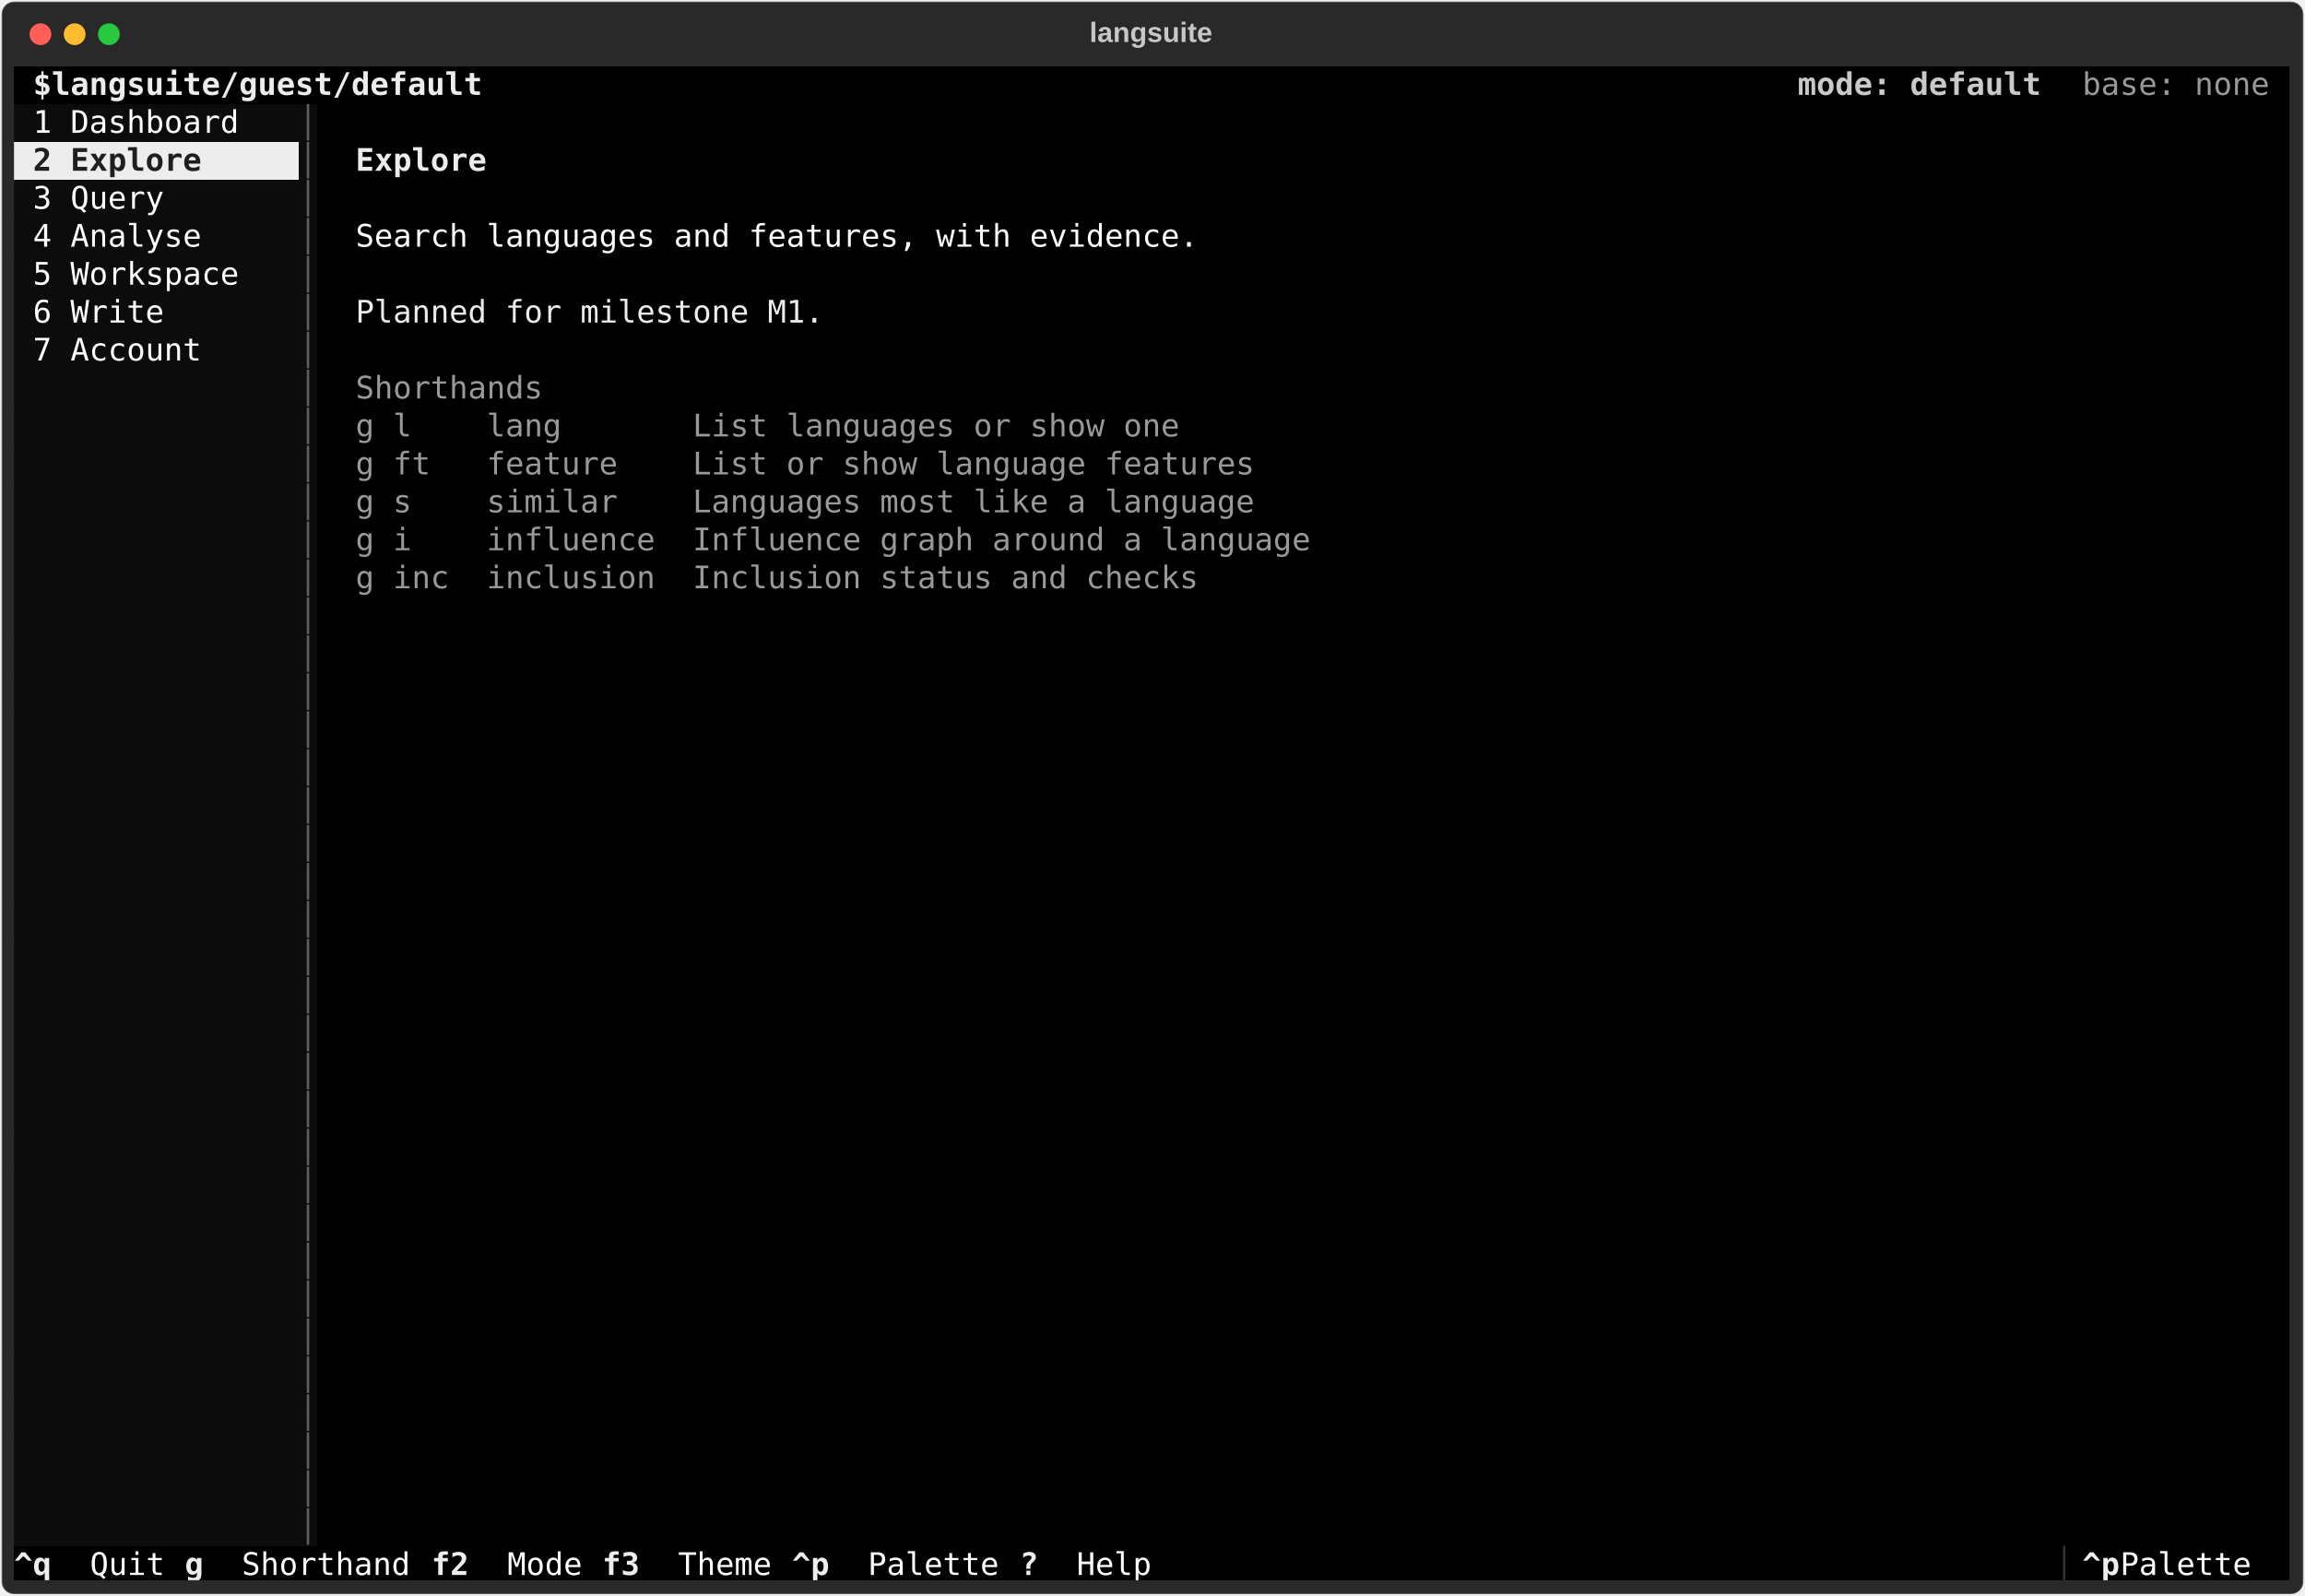
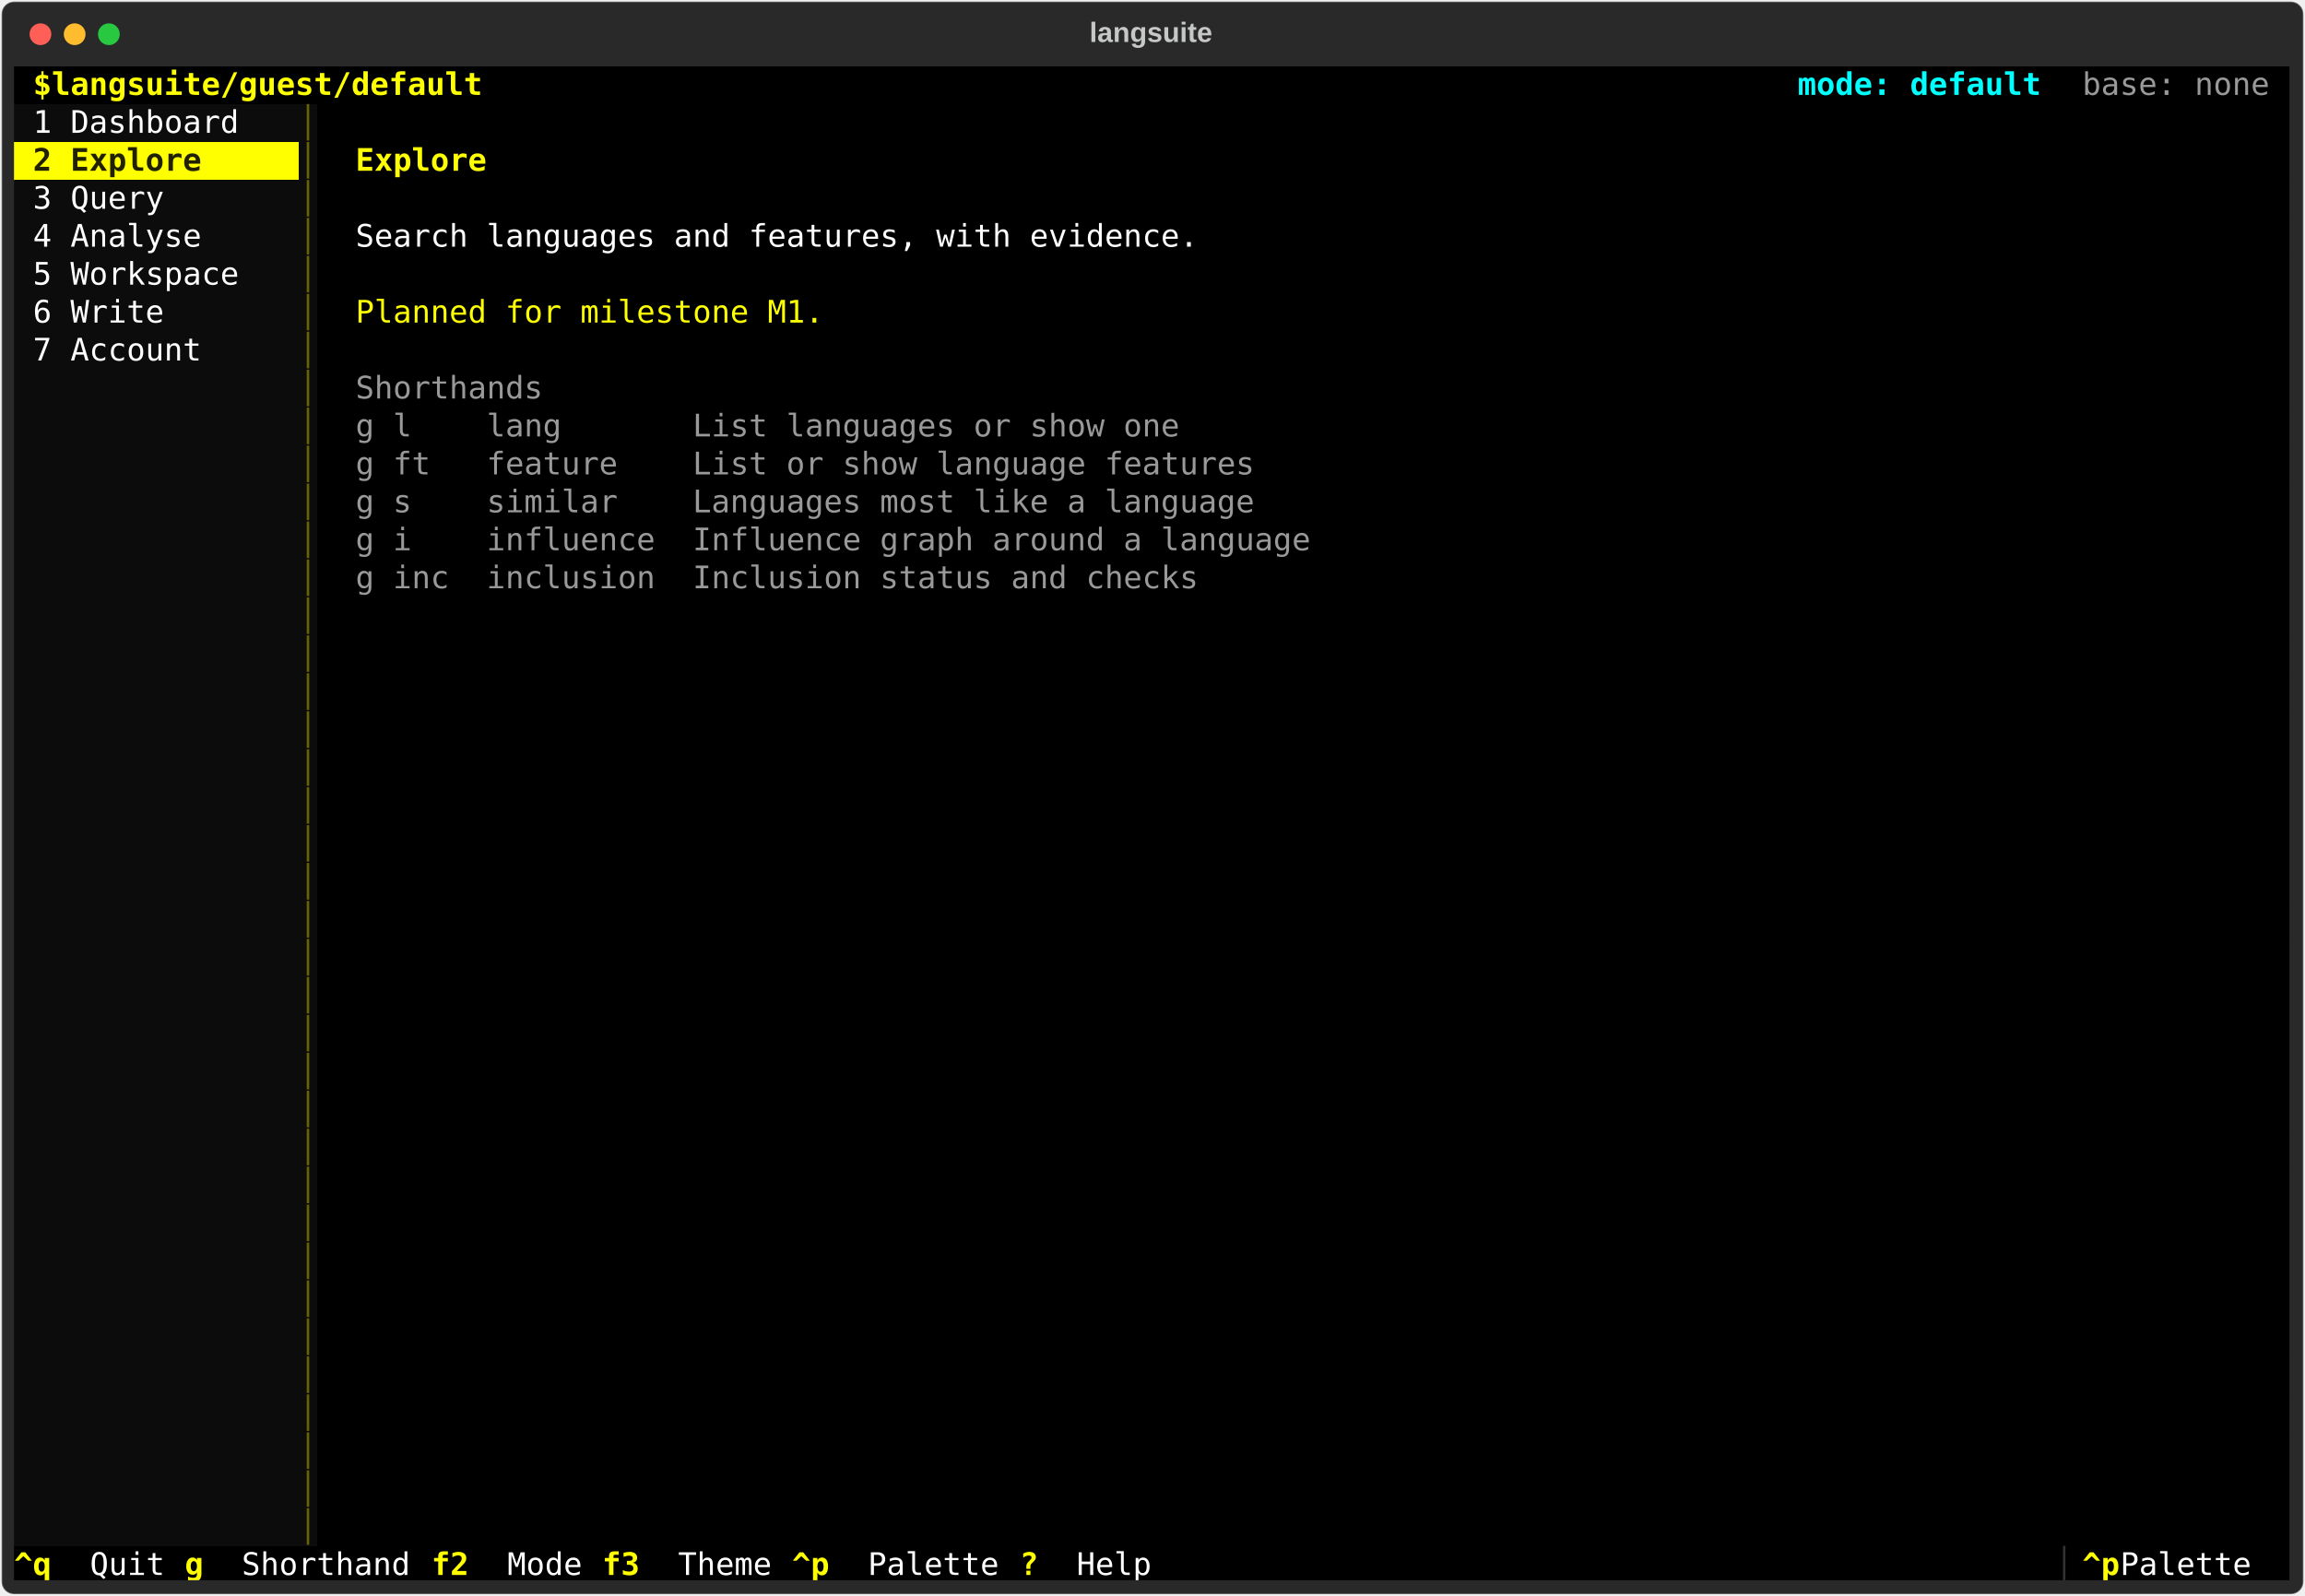
<svg xmlns="http://www.w3.org/2000/svg" class="rich-terminal" viewBox="0 0 1482 1026.0">
  <style>

    @font-face {
        font-family: "Fira Code";
        src: local("FiraCode-Regular"),
                url("https://cdnjs.cloudflare.com/ajax/libs/firacode/6.2.0/woff2/FiraCode-Regular.woff2") format("woff2"),
                url("https://cdnjs.cloudflare.com/ajax/libs/firacode/6.2.0/woff/FiraCode-Regular.woff") format("woff");
        font-style: normal;
        font-weight: 400;
    }
    @font-face {
        font-family: "Fira Code";
        src: local("FiraCode-Bold"),
                url("https://cdnjs.cloudflare.com/ajax/libs/firacode/6.2.0/woff2/FiraCode-Bold.woff2") format("woff2"),
                url("https://cdnjs.cloudflare.com/ajax/libs/firacode/6.2.0/woff/FiraCode-Bold.woff") format("woff");
        font-style: bold;
        font-weight: 700;
    }

    .terminal-matrix {
        font-family: Fira Code, monospace;
        font-size: 20px;
        line-height: 24.4px;
        font-variant-east-asian: full-width;
    }

    .terminal-title {
        font-size: 18px;
        font-weight: bold;
        font-family: arial;
    }

    .terminal-r1 { fill: #c5c8c6 }
- .terminal-r2 { fill: #ececec;font-weight: bold }
- .terminal-r3 { fill: #c9c9c9;font-weight: bold }
+ .terminal-r2 { fill: #feff00;font-weight: bold }
+ .terminal-r3 { fill: #00ffff;font-weight: bold }
.terminal-r4 { fill: #999999 }
.terminal-r5 { fill: #ffffff }
- .terminal-r6 { fill: #5e5e5e }
- .terminal-r7 { fill: #1f1f1f;font-weight: bold }
- .terminal-r8 { fill: #ececec }
- .terminal-r9 { fill: #ededed;font-weight: bold }
+ .terminal-r6 { fill: #656600 }
+ .terminal-r7 { fill: #212100;font-weight: bold }
+ .terminal-r8 { fill: #feff00 }
+ .terminal-r9 { fill: #ffff00;font-weight: bold }
.terminal-r10 { fill: #333333 }
    </style>
  <defs>
    <clipPath id="terminal-clip-terminal">
      <rect x="0" y="0" width="1463.0" height="975.0" />
    </clipPath>
    <clipPath id="terminal-line-0">
      <rect x="0" y="1.5" width="1464" height="24.65" />
    </clipPath>
    <clipPath id="terminal-line-1">
      <rect x="0" y="25.9" width="1464" height="24.65" />
    </clipPath>
    <clipPath id="terminal-line-2">
      <rect x="0" y="50.3" width="1464" height="24.65" />
    </clipPath>
    <clipPath id="terminal-line-3">
      <rect x="0" y="74.7" width="1464" height="24.65" />
    </clipPath>
    <clipPath id="terminal-line-4">
      <rect x="0" y="99.1" width="1464" height="24.65" />
    </clipPath>
    <clipPath id="terminal-line-5">
      <rect x="0" y="123.5" width="1464" height="24.65" />
    </clipPath>
    <clipPath id="terminal-line-6">
      <rect x="0" y="147.9" width="1464" height="24.65" />
    </clipPath>
    <clipPath id="terminal-line-7">
      <rect x="0" y="172.3" width="1464" height="24.65" />
    </clipPath>
    <clipPath id="terminal-line-8">
      <rect x="0" y="196.7" width="1464" height="24.65" />
    </clipPath>
    <clipPath id="terminal-line-9">
      <rect x="0" y="221.1" width="1464" height="24.65" />
    </clipPath>
    <clipPath id="terminal-line-10">
      <rect x="0" y="245.5" width="1464" height="24.65" />
    </clipPath>
    <clipPath id="terminal-line-11">
      <rect x="0" y="269.9" width="1464" height="24.65" />
    </clipPath>
    <clipPath id="terminal-line-12">
      <rect x="0" y="294.3" width="1464" height="24.65" />
    </clipPath>
    <clipPath id="terminal-line-13">
      <rect x="0" y="318.7" width="1464" height="24.65" />
    </clipPath>
    <clipPath id="terminal-line-14">
      <rect x="0" y="343.1" width="1464" height="24.65" />
    </clipPath>
    <clipPath id="terminal-line-15">
      <rect x="0" y="367.5" width="1464" height="24.65" />
    </clipPath>
    <clipPath id="terminal-line-16">
      <rect x="0" y="391.9" width="1464" height="24.65" />
    </clipPath>
    <clipPath id="terminal-line-17">
      <rect x="0" y="416.3" width="1464" height="24.65" />
    </clipPath>
    <clipPath id="terminal-line-18">
      <rect x="0" y="440.7" width="1464" height="24.65" />
    </clipPath>
    <clipPath id="terminal-line-19">
      <rect x="0" y="465.1" width="1464" height="24.65" />
    </clipPath>
    <clipPath id="terminal-line-20">
      <rect x="0" y="489.5" width="1464" height="24.65" />
    </clipPath>
    <clipPath id="terminal-line-21">
      <rect x="0" y="513.9" width="1464" height="24.65" />
    </clipPath>
    <clipPath id="terminal-line-22">
      <rect x="0" y="538.3" width="1464" height="24.65" />
    </clipPath>
    <clipPath id="terminal-line-23">
      <rect x="0" y="562.7" width="1464" height="24.65" />
    </clipPath>
    <clipPath id="terminal-line-24">
      <rect x="0" y="587.1" width="1464" height="24.65" />
    </clipPath>
    <clipPath id="terminal-line-25">
      <rect x="0" y="611.5" width="1464" height="24.65" />
    </clipPath>
    <clipPath id="terminal-line-26">
      <rect x="0" y="635.9" width="1464" height="24.65" />
    </clipPath>
    <clipPath id="terminal-line-27">
      <rect x="0" y="660.3" width="1464" height="24.65" />
    </clipPath>
    <clipPath id="terminal-line-28">
      <rect x="0" y="684.7" width="1464" height="24.65" />
    </clipPath>
    <clipPath id="terminal-line-29">
      <rect x="0" y="709.1" width="1464" height="24.65" />
    </clipPath>
    <clipPath id="terminal-line-30">
      <rect x="0" y="733.5" width="1464" height="24.65" />
    </clipPath>
    <clipPath id="terminal-line-31">
      <rect x="0" y="757.9" width="1464" height="24.65" />
    </clipPath>
    <clipPath id="terminal-line-32">
      <rect x="0" y="782.3" width="1464" height="24.65" />
    </clipPath>
    <clipPath id="terminal-line-33">
      <rect x="0" y="806.7" width="1464" height="24.65" />
    </clipPath>
    <clipPath id="terminal-line-34">
      <rect x="0" y="831.1" width="1464" height="24.65" />
    </clipPath>
    <clipPath id="terminal-line-35">
      <rect x="0" y="855.5" width="1464" height="24.65" />
    </clipPath>
    <clipPath id="terminal-line-36">
      <rect x="0" y="879.9" width="1464" height="24.65" />
    </clipPath>
    <clipPath id="terminal-line-37">
      <rect x="0" y="904.3" width="1464" height="24.65" />
    </clipPath>
    <clipPath id="terminal-line-38">
      <rect x="0" y="928.7" width="1464" height="24.65" />
    </clipPath>
  </defs>
  <rect fill="#292929" stroke="rgba(255,255,255,0.35)" stroke-width="1" x="1" y="1" width="1480" height="1024" rx="8" />
  <text class="terminal-title" fill="#c5c8c6" text-anchor="middle" x="740" y="27">langsuite</text>
  <g transform="translate(26,22)">
    <circle cx="0" cy="0" r="7" fill="#ff5f57" />
    <circle cx="22" cy="0" r="7" fill="#febc2e" />
    <circle cx="44" cy="0" r="7" fill="#28c840" />
  </g>
  <g transform="translate(9, 41)" clip-path="url(#terminal-clip-terminal)">
    <rect fill="#000000" x="0" y="1.5" width="12.2" height="24.65" shape-rendering="crispEdges" />
    <rect fill="#000000" x="12.2" y="1.5" width="292.8" height="24.65" shape-rendering="crispEdges" />
    <rect fill="#000000" x="305" y="1.5" width="841.8" height="24.65" shape-rendering="crispEdges" />
    <rect fill="#000000" x="1146.8" y="1.5" width="158.6" height="24.65" shape-rendering="crispEdges" />
    <rect fill="#000000" x="1305.4" y="1.5" width="24.4" height="24.65" shape-rendering="crispEdges" />
    <rect fill="#000000" x="1329.8" y="1.5" width="122" height="24.65" shape-rendering="crispEdges" />
    <rect fill="#000000" x="1451.8" y="1.5" width="12.2" height="24.65" shape-rendering="crispEdges" />
    <rect fill="#0c0c0c" x="0" y="25.9" width="12.2" height="24.65" shape-rendering="crispEdges" />
    <rect fill="#0c0c0c" x="12.2" y="25.9" width="134.2" height="24.65" shape-rendering="crispEdges" />
    <rect fill="#0c0c0c" x="146.4" y="25.9" width="36.6" height="24.65" shape-rendering="crispEdges" />
    <rect fill="#0c0c0c" x="183" y="25.9" width="12.2" height="24.65" shape-rendering="crispEdges" />
    <rect fill="#000000" x="195.2" y="25.9" width="1268.8" height="24.65" shape-rendering="crispEdges" />
-     <rect fill="#ededed" x="0" y="50.3" width="12.2" height="24.65" shape-rendering="crispEdges" />
-     <rect fill="#ededed" x="12.2" y="50.3" width="109.8" height="24.65" shape-rendering="crispEdges" />
-     <rect fill="#ededed" x="122" y="50.3" width="61" height="24.65" shape-rendering="crispEdges" />
+     <rect fill="#ffff00" x="0" y="50.3" width="12.2" height="24.65" shape-rendering="crispEdges" />
+     <rect fill="#ffff00" x="12.2" y="50.3" width="109.8" height="24.65" shape-rendering="crispEdges" />
+     <rect fill="#ffff00" x="122" y="50.3" width="61" height="24.65" shape-rendering="crispEdges" />
    <rect fill="#0c0c0c" x="183" y="50.3" width="12.2" height="24.65" shape-rendering="crispEdges" />
    <rect fill="#000000" x="195.2" y="50.3" width="24.4" height="24.65" shape-rendering="crispEdges" />
    <rect fill="#000000" x="219.6" y="50.3" width="85.4" height="24.65" shape-rendering="crispEdges" />
    <rect fill="#000000" x="305" y="50.3" width="1159" height="24.65" shape-rendering="crispEdges" />
    <rect fill="#0c0c0c" x="0" y="74.7" width="12.2" height="24.65" shape-rendering="crispEdges" />
    <rect fill="#0c0c0c" x="12.2" y="74.7" width="85.4" height="24.65" shape-rendering="crispEdges" />
    <rect fill="#0c0c0c" x="97.6" y="74.7" width="85.4" height="24.65" shape-rendering="crispEdges" />
    <rect fill="#0c0c0c" x="183" y="74.7" width="12.2" height="24.65" shape-rendering="crispEdges" />
    <rect fill="#000000" x="195.2" y="74.7" width="1268.8" height="24.65" shape-rendering="crispEdges" />
    <rect fill="#0c0c0c" x="0" y="99.1" width="12.2" height="24.65" shape-rendering="crispEdges" />
    <rect fill="#0c0c0c" x="12.2" y="99.1" width="109.8" height="24.65" shape-rendering="crispEdges" />
    <rect fill="#0c0c0c" x="122" y="99.1" width="61" height="24.65" shape-rendering="crispEdges" />
    <rect fill="#0c0c0c" x="183" y="99.1" width="12.2" height="24.65" shape-rendering="crispEdges" />
    <rect fill="#000000" x="195.2" y="99.1" width="24.4" height="24.65" shape-rendering="crispEdges" />
    <rect fill="#000000" x="219.6" y="99.1" width="549" height="24.65" shape-rendering="crispEdges" />
    <rect fill="#000000" x="768.6" y="99.1" width="695.4" height="24.65" shape-rendering="crispEdges" />
    <rect fill="#0c0c0c" x="0" y="123.5" width="12.2" height="24.65" shape-rendering="crispEdges" />
    <rect fill="#0c0c0c" x="12.2" y="123.5" width="134.2" height="24.65" shape-rendering="crispEdges" />
    <rect fill="#0c0c0c" x="146.4" y="123.5" width="36.6" height="24.65" shape-rendering="crispEdges" />
    <rect fill="#0c0c0c" x="183" y="123.5" width="12.2" height="24.65" shape-rendering="crispEdges" />
    <rect fill="#000000" x="195.2" y="123.5" width="1268.8" height="24.65" shape-rendering="crispEdges" />
    <rect fill="#0c0c0c" x="0" y="147.9" width="12.2" height="24.65" shape-rendering="crispEdges" />
    <rect fill="#0c0c0c" x="12.2" y="147.9" width="85.4" height="24.65" shape-rendering="crispEdges" />
    <rect fill="#0c0c0c" x="97.6" y="147.9" width="85.4" height="24.65" shape-rendering="crispEdges" />
    <rect fill="#0c0c0c" x="183" y="147.9" width="12.2" height="24.65" shape-rendering="crispEdges" />
    <rect fill="#000000" x="195.2" y="147.9" width="24.4" height="24.65" shape-rendering="crispEdges" />
    <rect fill="#000000" x="219.6" y="147.9" width="305" height="24.65" shape-rendering="crispEdges" />
    <rect fill="#000000" x="524.6" y="147.9" width="939.4" height="24.65" shape-rendering="crispEdges" />
    <rect fill="#0c0c0c" x="0" y="172.3" width="12.2" height="24.65" shape-rendering="crispEdges" />
    <rect fill="#0c0c0c" x="12.2" y="172.3" width="109.8" height="24.65" shape-rendering="crispEdges" />
    <rect fill="#0c0c0c" x="122" y="172.3" width="61" height="24.65" shape-rendering="crispEdges" />
    <rect fill="#0c0c0c" x="183" y="172.3" width="12.2" height="24.65" shape-rendering="crispEdges" />
    <rect fill="#000000" x="195.2" y="172.3" width="1268.8" height="24.65" shape-rendering="crispEdges" />
    <rect fill="#0c0c0c" x="0" y="196.7" width="183" height="24.65" shape-rendering="crispEdges" />
    <rect fill="#0c0c0c" x="183" y="196.7" width="12.2" height="24.65" shape-rendering="crispEdges" />
    <rect fill="#000000" x="195.2" y="196.7" width="24.4" height="24.65" shape-rendering="crispEdges" />
    <rect fill="#000000" x="219.6" y="196.7" width="122" height="24.65" shape-rendering="crispEdges" />
    <rect fill="#000000" x="341.6" y="196.7" width="1122.4" height="24.65" shape-rendering="crispEdges" />
    <rect fill="#0c0c0c" x="0" y="221.1" width="183" height="24.65" shape-rendering="crispEdges" />
    <rect fill="#0c0c0c" x="183" y="221.1" width="12.2" height="24.65" shape-rendering="crispEdges" />
    <rect fill="#000000" x="195.2" y="221.1" width="24.4" height="24.65" shape-rendering="crispEdges" />
    <rect fill="#000000" x="219.6" y="221.1" width="561.2" height="24.65" shape-rendering="crispEdges" />
    <rect fill="#000000" x="780.8" y="221.1" width="683.2" height="24.65" shape-rendering="crispEdges" />
    <rect fill="#0c0c0c" x="0" y="245.5" width="183" height="24.65" shape-rendering="crispEdges" />
    <rect fill="#0c0c0c" x="183" y="245.5" width="12.2" height="24.65" shape-rendering="crispEdges" />
    <rect fill="#000000" x="195.2" y="245.5" width="24.4" height="24.65" shape-rendering="crispEdges" />
    <rect fill="#000000" x="219.6" y="245.5" width="610" height="24.65" shape-rendering="crispEdges" />
    <rect fill="#000000" x="829.6" y="245.5" width="634.4" height="24.65" shape-rendering="crispEdges" />
    <rect fill="#0c0c0c" x="0" y="269.9" width="183" height="24.65" shape-rendering="crispEdges" />
    <rect fill="#0c0c0c" x="183" y="269.9" width="12.2" height="24.65" shape-rendering="crispEdges" />
    <rect fill="#000000" x="195.2" y="269.9" width="24.4" height="24.65" shape-rendering="crispEdges" />
    <rect fill="#000000" x="219.6" y="269.9" width="610" height="24.65" shape-rendering="crispEdges" />
    <rect fill="#000000" x="829.6" y="269.9" width="634.4" height="24.65" shape-rendering="crispEdges" />
    <rect fill="#0c0c0c" x="0" y="294.3" width="183" height="24.65" shape-rendering="crispEdges" />
    <rect fill="#0c0c0c" x="183" y="294.3" width="12.2" height="24.65" shape-rendering="crispEdges" />
    <rect fill="#000000" x="195.2" y="294.3" width="24.4" height="24.65" shape-rendering="crispEdges" />
    <rect fill="#000000" x="219.6" y="294.3" width="646.6" height="24.65" shape-rendering="crispEdges" />
    <rect fill="#000000" x="866.2" y="294.3" width="597.8" height="24.65" shape-rendering="crispEdges" />
    <rect fill="#0c0c0c" x="0" y="318.7" width="183" height="24.65" shape-rendering="crispEdges" />
    <rect fill="#0c0c0c" x="183" y="318.7" width="12.2" height="24.65" shape-rendering="crispEdges" />
    <rect fill="#000000" x="195.2" y="318.7" width="24.4" height="24.65" shape-rendering="crispEdges" />
    <rect fill="#000000" x="219.6" y="318.7" width="573.4" height="24.65" shape-rendering="crispEdges" />
    <rect fill="#000000" x="793" y="318.7" width="671" height="24.65" shape-rendering="crispEdges" />
    <rect fill="#0c0c0c" x="0" y="343.1" width="183" height="24.65" shape-rendering="crispEdges" />
    <rect fill="#0c0c0c" x="183" y="343.1" width="12.2" height="24.65" shape-rendering="crispEdges" />
    <rect fill="#000000" x="195.2" y="343.1" width="1268.8" height="24.65" shape-rendering="crispEdges" />
    <rect fill="#0c0c0c" x="0" y="367.5" width="183" height="24.65" shape-rendering="crispEdges" />
    <rect fill="#0c0c0c" x="183" y="367.5" width="12.2" height="24.65" shape-rendering="crispEdges" />
    <rect fill="#000000" x="195.2" y="367.5" width="1268.8" height="24.65" shape-rendering="crispEdges" />
    <rect fill="#0c0c0c" x="0" y="391.9" width="183" height="24.65" shape-rendering="crispEdges" />
    <rect fill="#0c0c0c" x="183" y="391.9" width="12.2" height="24.65" shape-rendering="crispEdges" />
    <rect fill="#000000" x="195.2" y="391.9" width="1268.8" height="24.65" shape-rendering="crispEdges" />
    <rect fill="#0c0c0c" x="0" y="416.3" width="183" height="24.65" shape-rendering="crispEdges" />
    <rect fill="#0c0c0c" x="183" y="416.3" width="12.2" height="24.65" shape-rendering="crispEdges" />
    <rect fill="#000000" x="195.2" y="416.3" width="1268.8" height="24.65" shape-rendering="crispEdges" />
    <rect fill="#0c0c0c" x="0" y="440.7" width="183" height="24.65" shape-rendering="crispEdges" />
    <rect fill="#0c0c0c" x="183" y="440.7" width="12.2" height="24.65" shape-rendering="crispEdges" />
    <rect fill="#000000" x="195.2" y="440.7" width="1268.8" height="24.65" shape-rendering="crispEdges" />
    <rect fill="#0c0c0c" x="0" y="465.1" width="183" height="24.65" shape-rendering="crispEdges" />
    <rect fill="#0c0c0c" x="183" y="465.1" width="12.2" height="24.65" shape-rendering="crispEdges" />
    <rect fill="#000000" x="195.2" y="465.1" width="1268.8" height="24.65" shape-rendering="crispEdges" />
    <rect fill="#0c0c0c" x="0" y="489.5" width="183" height="24.65" shape-rendering="crispEdges" />
    <rect fill="#0c0c0c" x="183" y="489.5" width="12.2" height="24.65" shape-rendering="crispEdges" />
    <rect fill="#000000" x="195.2" y="489.5" width="1268.8" height="24.65" shape-rendering="crispEdges" />
    <rect fill="#0c0c0c" x="0" y="513.9" width="183" height="24.65" shape-rendering="crispEdges" />
    <rect fill="#0c0c0c" x="183" y="513.9" width="12.2" height="24.65" shape-rendering="crispEdges" />
    <rect fill="#000000" x="195.2" y="513.9" width="1268.8" height="24.65" shape-rendering="crispEdges" />
    <rect fill="#0c0c0c" x="0" y="538.3" width="183" height="24.65" shape-rendering="crispEdges" />
    <rect fill="#0c0c0c" x="183" y="538.3" width="12.2" height="24.65" shape-rendering="crispEdges" />
    <rect fill="#000000" x="195.2" y="538.3" width="1268.8" height="24.65" shape-rendering="crispEdges" />
    <rect fill="#0c0c0c" x="0" y="562.7" width="183" height="24.65" shape-rendering="crispEdges" />
    <rect fill="#0c0c0c" x="183" y="562.7" width="12.2" height="24.65" shape-rendering="crispEdges" />
    <rect fill="#000000" x="195.2" y="562.7" width="1268.8" height="24.65" shape-rendering="crispEdges" />
    <rect fill="#0c0c0c" x="0" y="587.1" width="183" height="24.65" shape-rendering="crispEdges" />
    <rect fill="#0c0c0c" x="183" y="587.1" width="12.2" height="24.65" shape-rendering="crispEdges" />
    <rect fill="#000000" x="195.2" y="587.1" width="1268.8" height="24.65" shape-rendering="crispEdges" />
    <rect fill="#0c0c0c" x="0" y="611.5" width="183" height="24.65" shape-rendering="crispEdges" />
    <rect fill="#0c0c0c" x="183" y="611.5" width="12.2" height="24.65" shape-rendering="crispEdges" />
    <rect fill="#000000" x="195.2" y="611.5" width="1268.8" height="24.65" shape-rendering="crispEdges" />
    <rect fill="#0c0c0c" x="0" y="635.9" width="183" height="24.65" shape-rendering="crispEdges" />
    <rect fill="#0c0c0c" x="183" y="635.9" width="12.2" height="24.65" shape-rendering="crispEdges" />
    <rect fill="#000000" x="195.2" y="635.9" width="1268.8" height="24.65" shape-rendering="crispEdges" />
    <rect fill="#0c0c0c" x="0" y="660.3" width="183" height="24.65" shape-rendering="crispEdges" />
    <rect fill="#0c0c0c" x="183" y="660.3" width="12.2" height="24.65" shape-rendering="crispEdges" />
    <rect fill="#000000" x="195.2" y="660.3" width="1268.8" height="24.65" shape-rendering="crispEdges" />
    <rect fill="#0c0c0c" x="0" y="684.7" width="183" height="24.65" shape-rendering="crispEdges" />
    <rect fill="#0c0c0c" x="183" y="684.7" width="12.2" height="24.65" shape-rendering="crispEdges" />
    <rect fill="#000000" x="195.2" y="684.7" width="1268.8" height="24.65" shape-rendering="crispEdges" />
    <rect fill="#0c0c0c" x="0" y="709.1" width="183" height="24.65" shape-rendering="crispEdges" />
    <rect fill="#0c0c0c" x="183" y="709.1" width="12.2" height="24.65" shape-rendering="crispEdges" />
    <rect fill="#000000" x="195.2" y="709.1" width="1268.8" height="24.65" shape-rendering="crispEdges" />
    <rect fill="#0c0c0c" x="0" y="733.5" width="183" height="24.65" shape-rendering="crispEdges" />
    <rect fill="#0c0c0c" x="183" y="733.5" width="12.2" height="24.65" shape-rendering="crispEdges" />
    <rect fill="#000000" x="195.2" y="733.5" width="1268.8" height="24.65" shape-rendering="crispEdges" />
    <rect fill="#0c0c0c" x="0" y="757.9" width="183" height="24.65" shape-rendering="crispEdges" />
    <rect fill="#0c0c0c" x="183" y="757.9" width="12.2" height="24.65" shape-rendering="crispEdges" />
    <rect fill="#000000" x="195.2" y="757.9" width="1268.8" height="24.65" shape-rendering="crispEdges" />
    <rect fill="#0c0c0c" x="0" y="782.3" width="183" height="24.65" shape-rendering="crispEdges" />
    <rect fill="#0c0c0c" x="183" y="782.3" width="12.2" height="24.65" shape-rendering="crispEdges" />
    <rect fill="#000000" x="195.2" y="782.3" width="1268.8" height="24.65" shape-rendering="crispEdges" />
    <rect fill="#0c0c0c" x="0" y="806.7" width="183" height="24.65" shape-rendering="crispEdges" />
    <rect fill="#0c0c0c" x="183" y="806.7" width="12.2" height="24.65" shape-rendering="crispEdges" />
    <rect fill="#000000" x="195.2" y="806.7" width="1268.8" height="24.65" shape-rendering="crispEdges" />
    <rect fill="#0c0c0c" x="0" y="831.1" width="183" height="24.65" shape-rendering="crispEdges" />
    <rect fill="#0c0c0c" x="183" y="831.1" width="12.2" height="24.65" shape-rendering="crispEdges" />
    <rect fill="#000000" x="195.2" y="831.1" width="1268.8" height="24.65" shape-rendering="crispEdges" />
    <rect fill="#0c0c0c" x="0" y="855.5" width="183" height="24.65" shape-rendering="crispEdges" />
    <rect fill="#0c0c0c" x="183" y="855.5" width="12.2" height="24.65" shape-rendering="crispEdges" />
    <rect fill="#000000" x="195.2" y="855.5" width="1268.8" height="24.65" shape-rendering="crispEdges" />
    <rect fill="#0c0c0c" x="0" y="879.9" width="183" height="24.65" shape-rendering="crispEdges" />
    <rect fill="#0c0c0c" x="183" y="879.9" width="12.2" height="24.65" shape-rendering="crispEdges" />
    <rect fill="#000000" x="195.2" y="879.9" width="1268.8" height="24.65" shape-rendering="crispEdges" />
    <rect fill="#0c0c0c" x="0" y="904.3" width="183" height="24.65" shape-rendering="crispEdges" />
    <rect fill="#0c0c0c" x="183" y="904.3" width="12.2" height="24.65" shape-rendering="crispEdges" />
    <rect fill="#000000" x="195.2" y="904.3" width="1268.8" height="24.65" shape-rendering="crispEdges" />
    <rect fill="#0c0c0c" x="0" y="928.7" width="183" height="24.65" shape-rendering="crispEdges" />
    <rect fill="#0c0c0c" x="183" y="928.7" width="12.2" height="24.65" shape-rendering="crispEdges" />
    <rect fill="#000000" x="195.2" y="928.7" width="1268.8" height="24.65" shape-rendering="crispEdges" />
    <rect fill="#000000" x="0" y="953.1" width="48.8" height="24.65" shape-rendering="crispEdges" />
    <rect fill="#000000" x="48.8" y="953.1" width="61" height="24.65" shape-rendering="crispEdges" />
    <rect fill="#000000" x="109.8" y="953.1" width="36.6" height="24.65" shape-rendering="crispEdges" />
    <rect fill="#000000" x="146.4" y="953.1" width="122" height="24.65" shape-rendering="crispEdges" />
    <rect fill="#000000" x="268.4" y="953.1" width="48.8" height="24.65" shape-rendering="crispEdges" />
    <rect fill="#000000" x="317.2" y="953.1" width="61" height="24.65" shape-rendering="crispEdges" />
    <rect fill="#000000" x="378.2" y="953.1" width="48.8" height="24.65" shape-rendering="crispEdges" />
    <rect fill="#000000" x="427" y="953.1" width="73.2" height="24.65" shape-rendering="crispEdges" />
    <rect fill="#000000" x="500.2" y="953.1" width="48.8" height="24.65" shape-rendering="crispEdges" />
    <rect fill="#000000" x="549" y="953.1" width="97.6" height="24.65" shape-rendering="crispEdges" />
    <rect fill="#000000" x="646.6" y="953.1" width="36.6" height="24.65" shape-rendering="crispEdges" />
    <rect fill="#000000" x="683.2" y="953.1" width="61" height="24.65" shape-rendering="crispEdges" />
    <rect fill="#000000" x="744.2" y="953.1" width="573.4" height="24.65" shape-rendering="crispEdges" />
    <rect fill="#000000" x="1317.6" y="953.1" width="12.2" height="24.65" shape-rendering="crispEdges" />
    <rect fill="#000000" x="1329.8" y="953.1" width="24.4" height="24.65" shape-rendering="crispEdges" />
    <rect fill="#000000" x="1354.2" y="953.1" width="97.6" height="24.65" shape-rendering="crispEdges" />
    <rect fill="#000000" x="1451.8" y="953.1" width="12.2" height="24.65" shape-rendering="crispEdges" />
    <g class="terminal-matrix">
      <text class="terminal-r2" x="12.2" y="20" textLength="292.8" clip-path="url(#terminal-line-0)">$langsuite/guest/default</text>
      <text class="terminal-r3" x="1146.8" y="20" textLength="158.6" clip-path="url(#terminal-line-0)">mode: default</text>
      <text class="terminal-r4" x="1329.8" y="20" textLength="122" clip-path="url(#terminal-line-0)">base: none</text>
      <text class="terminal-r1" x="1464" y="20" textLength="12.2" clip-path="url(#terminal-line-0)">
</text>
      <text class="terminal-r5" x="12.2" y="44.4" textLength="134.2" clip-path="url(#terminal-line-1)">1 Dashboard</text>
      <text class="terminal-r6" x="183" y="44.4" textLength="12.2" clip-path="url(#terminal-line-1)">│</text>
      <text class="terminal-r1" x="1464" y="44.4" textLength="12.2" clip-path="url(#terminal-line-1)">
</text>
      <text class="terminal-r7" x="12.2" y="68.8" textLength="109.8" clip-path="url(#terminal-line-2)">2 Explore</text>
      <text class="terminal-r6" x="183" y="68.8" textLength="12.2" clip-path="url(#terminal-line-2)">│</text>
      <text class="terminal-r2" x="219.6" y="68.8" textLength="85.4" clip-path="url(#terminal-line-2)">Explore</text>
      <text class="terminal-r1" x="1464" y="68.8" textLength="12.2" clip-path="url(#terminal-line-2)">
</text>
      <text class="terminal-r5" x="12.2" y="93.2" textLength="85.4" clip-path="url(#terminal-line-3)">3 Query</text>
      <text class="terminal-r6" x="183" y="93.2" textLength="12.2" clip-path="url(#terminal-line-3)">│</text>
      <text class="terminal-r1" x="1464" y="93.2" textLength="12.2" clip-path="url(#terminal-line-3)">
</text>
      <text class="terminal-r5" x="12.2" y="117.6" textLength="109.8" clip-path="url(#terminal-line-4)">4 Analyse</text>
      <text class="terminal-r6" x="183" y="117.6" textLength="12.2" clip-path="url(#terminal-line-4)">│</text>
      <text class="terminal-r5" x="219.6" y="117.6" textLength="549" clip-path="url(#terminal-line-4)">Search languages and features, with evidence.</text>
      <text class="terminal-r1" x="1464" y="117.6" textLength="12.2" clip-path="url(#terminal-line-4)">
</text>
      <text class="terminal-r5" x="12.2" y="142" textLength="134.2" clip-path="url(#terminal-line-5)">5 Workspace</text>
      <text class="terminal-r6" x="183" y="142" textLength="12.2" clip-path="url(#terminal-line-5)">│</text>
      <text class="terminal-r1" x="1464" y="142" textLength="12.2" clip-path="url(#terminal-line-5)">
</text>
      <text class="terminal-r5" x="12.2" y="166.4" textLength="85.4" clip-path="url(#terminal-line-6)">6 Write</text>
      <text class="terminal-r6" x="183" y="166.4" textLength="12.2" clip-path="url(#terminal-line-6)">│</text>
      <text class="terminal-r8" x="219.6" y="166.4" textLength="305" clip-path="url(#terminal-line-6)">Planned for milestone M1.</text>
      <text class="terminal-r1" x="1464" y="166.4" textLength="12.2" clip-path="url(#terminal-line-6)">
</text>
      <text class="terminal-r5" x="12.2" y="190.8" textLength="109.8" clip-path="url(#terminal-line-7)">7 Account</text>
      <text class="terminal-r6" x="183" y="190.8" textLength="12.2" clip-path="url(#terminal-line-7)">│</text>
      <text class="terminal-r1" x="1464" y="190.8" textLength="12.2" clip-path="url(#terminal-line-7)">
</text>
      <text class="terminal-r6" x="183" y="215.2" textLength="12.2" clip-path="url(#terminal-line-8)">│</text>
      <text class="terminal-r4" x="219.6" y="215.2" textLength="122" clip-path="url(#terminal-line-8)">Shorthands</text>
      <text class="terminal-r1" x="1464" y="215.2" textLength="12.2" clip-path="url(#terminal-line-8)">
</text>
      <text class="terminal-r6" x="183" y="239.6" textLength="12.2" clip-path="url(#terminal-line-9)">│</text>
      <text class="terminal-r4" x="219.6" y="239.6" textLength="561.2" clip-path="url(#terminal-line-9)">  g l    lang       List languages or show one</text>
      <text class="terminal-r1" x="1464" y="239.6" textLength="12.2" clip-path="url(#terminal-line-9)">
</text>
      <text class="terminal-r6" x="183" y="264" textLength="12.2" clip-path="url(#terminal-line-10)">│</text>
      <text class="terminal-r4" x="219.6" y="264" textLength="610" clip-path="url(#terminal-line-10)">  g ft   feature    List or show language features</text>
      <text class="terminal-r1" x="1464" y="264" textLength="12.2" clip-path="url(#terminal-line-10)">
</text>
      <text class="terminal-r6" x="183" y="288.4" textLength="12.2" clip-path="url(#terminal-line-11)">│</text>
      <text class="terminal-r4" x="219.6" y="288.4" textLength="610" clip-path="url(#terminal-line-11)">  g s    similar    Languages most like a language</text>
      <text class="terminal-r1" x="1464" y="288.4" textLength="12.2" clip-path="url(#terminal-line-11)">
</text>
      <text class="terminal-r6" x="183" y="312.8" textLength="12.2" clip-path="url(#terminal-line-12)">│</text>
      <text class="terminal-r4" x="219.6" y="312.8" textLength="646.6" clip-path="url(#terminal-line-12)">  g i    influence  Influence graph around a language</text>
      <text class="terminal-r1" x="1464" y="312.8" textLength="12.2" clip-path="url(#terminal-line-12)">
</text>
      <text class="terminal-r6" x="183" y="337.2" textLength="12.2" clip-path="url(#terminal-line-13)">│</text>
      <text class="terminal-r4" x="219.6" y="337.2" textLength="573.4" clip-path="url(#terminal-line-13)">  g inc  inclusion  Inclusion status and checks</text>
      <text class="terminal-r1" x="1464" y="337.2" textLength="12.2" clip-path="url(#terminal-line-13)">
</text>
      <text class="terminal-r6" x="183" y="361.6" textLength="12.2" clip-path="url(#terminal-line-14)">│</text>
      <text class="terminal-r1" x="1464" y="361.6" textLength="12.2" clip-path="url(#terminal-line-14)">
</text>
      <text class="terminal-r6" x="183" y="386" textLength="12.2" clip-path="url(#terminal-line-15)">│</text>
      <text class="terminal-r1" x="1464" y="386" textLength="12.2" clip-path="url(#terminal-line-15)">
</text>
      <text class="terminal-r6" x="183" y="410.4" textLength="12.2" clip-path="url(#terminal-line-16)">│</text>
      <text class="terminal-r1" x="1464" y="410.4" textLength="12.2" clip-path="url(#terminal-line-16)">
</text>
      <text class="terminal-r6" x="183" y="434.8" textLength="12.2" clip-path="url(#terminal-line-17)">│</text>
      <text class="terminal-r1" x="1464" y="434.8" textLength="12.2" clip-path="url(#terminal-line-17)">
</text>
      <text class="terminal-r6" x="183" y="459.2" textLength="12.2" clip-path="url(#terminal-line-18)">│</text>
      <text class="terminal-r1" x="1464" y="459.2" textLength="12.2" clip-path="url(#terminal-line-18)">
</text>
      <text class="terminal-r6" x="183" y="483.6" textLength="12.2" clip-path="url(#terminal-line-19)">│</text>
      <text class="terminal-r1" x="1464" y="483.6" textLength="12.2" clip-path="url(#terminal-line-19)">
</text>
      <text class="terminal-r6" x="183" y="508" textLength="12.2" clip-path="url(#terminal-line-20)">│</text>
      <text class="terminal-r1" x="1464" y="508" textLength="12.2" clip-path="url(#terminal-line-20)">
</text>
      <text class="terminal-r6" x="183" y="532.4" textLength="12.2" clip-path="url(#terminal-line-21)">│</text>
      <text class="terminal-r1" x="1464" y="532.4" textLength="12.2" clip-path="url(#terminal-line-21)">
</text>
      <text class="terminal-r6" x="183" y="556.8" textLength="12.2" clip-path="url(#terminal-line-22)">│</text>
      <text class="terminal-r1" x="1464" y="556.8" textLength="12.2" clip-path="url(#terminal-line-22)">
</text>
      <text class="terminal-r6" x="183" y="581.2" textLength="12.2" clip-path="url(#terminal-line-23)">│</text>
      <text class="terminal-r1" x="1464" y="581.2" textLength="12.2" clip-path="url(#terminal-line-23)">
</text>
      <text class="terminal-r6" x="183" y="605.6" textLength="12.2" clip-path="url(#terminal-line-24)">│</text>
      <text class="terminal-r1" x="1464" y="605.6" textLength="12.2" clip-path="url(#terminal-line-24)">
</text>
      <text class="terminal-r6" x="183" y="630" textLength="12.2" clip-path="url(#terminal-line-25)">│</text>
      <text class="terminal-r1" x="1464" y="630" textLength="12.2" clip-path="url(#terminal-line-25)">
</text>
      <text class="terminal-r6" x="183" y="654.4" textLength="12.2" clip-path="url(#terminal-line-26)">│</text>
      <text class="terminal-r1" x="1464" y="654.4" textLength="12.2" clip-path="url(#terminal-line-26)">
</text>
      <text class="terminal-r6" x="183" y="678.8" textLength="12.2" clip-path="url(#terminal-line-27)">│</text>
      <text class="terminal-r1" x="1464" y="678.8" textLength="12.2" clip-path="url(#terminal-line-27)">
</text>
      <text class="terminal-r6" x="183" y="703.2" textLength="12.2" clip-path="url(#terminal-line-28)">│</text>
      <text class="terminal-r1" x="1464" y="703.2" textLength="12.2" clip-path="url(#terminal-line-28)">
</text>
      <text class="terminal-r6" x="183" y="727.6" textLength="12.2" clip-path="url(#terminal-line-29)">│</text>
      <text class="terminal-r1" x="1464" y="727.6" textLength="12.2" clip-path="url(#terminal-line-29)">
</text>
      <text class="terminal-r6" x="183" y="752" textLength="12.2" clip-path="url(#terminal-line-30)">│</text>
      <text class="terminal-r1" x="1464" y="752" textLength="12.2" clip-path="url(#terminal-line-30)">
</text>
      <text class="terminal-r6" x="183" y="776.4" textLength="12.2" clip-path="url(#terminal-line-31)">│</text>
      <text class="terminal-r1" x="1464" y="776.4" textLength="12.2" clip-path="url(#terminal-line-31)">
</text>
      <text class="terminal-r6" x="183" y="800.8" textLength="12.2" clip-path="url(#terminal-line-32)">│</text>
      <text class="terminal-r1" x="1464" y="800.8" textLength="12.2" clip-path="url(#terminal-line-32)">
</text>
      <text class="terminal-r6" x="183" y="825.2" textLength="12.2" clip-path="url(#terminal-line-33)">│</text>
      <text class="terminal-r1" x="1464" y="825.2" textLength="12.2" clip-path="url(#terminal-line-33)">
</text>
      <text class="terminal-r6" x="183" y="849.6" textLength="12.2" clip-path="url(#terminal-line-34)">│</text>
      <text class="terminal-r1" x="1464" y="849.6" textLength="12.2" clip-path="url(#terminal-line-34)">
</text>
      <text class="terminal-r6" x="183" y="874" textLength="12.2" clip-path="url(#terminal-line-35)">│</text>
      <text class="terminal-r1" x="1464" y="874" textLength="12.2" clip-path="url(#terminal-line-35)">
</text>
      <text class="terminal-r6" x="183" y="898.4" textLength="12.2" clip-path="url(#terminal-line-36)">│</text>
      <text class="terminal-r1" x="1464" y="898.4" textLength="12.2" clip-path="url(#terminal-line-36)">
</text>
      <text class="terminal-r6" x="183" y="922.8" textLength="12.2" clip-path="url(#terminal-line-37)">│</text>
      <text class="terminal-r1" x="1464" y="922.8" textLength="12.2" clip-path="url(#terminal-line-37)">
</text>
      <text class="terminal-r6" x="183" y="947.2" textLength="12.2" clip-path="url(#terminal-line-38)">│</text>
      <text class="terminal-r1" x="1464" y="947.2" textLength="12.2" clip-path="url(#terminal-line-38)">
</text>
      <text class="terminal-r9" x="0" y="971.6" textLength="48.8" clip-path="url(#terminal-line-39)"> ^q </text>
      <text class="terminal-r5" x="48.8" y="971.6" textLength="61" clip-path="url(#terminal-line-39)">Quit </text>
      <text class="terminal-r9" x="109.8" y="971.6" textLength="36.6" clip-path="url(#terminal-line-39)"> g </text>
      <text class="terminal-r5" x="146.4" y="971.6" textLength="122" clip-path="url(#terminal-line-39)">Shorthand </text>
      <text class="terminal-r9" x="268.4" y="971.6" textLength="48.8" clip-path="url(#terminal-line-39)"> f2 </text>
      <text class="terminal-r5" x="317.2" y="971.6" textLength="61" clip-path="url(#terminal-line-39)">Mode </text>
      <text class="terminal-r9" x="378.2" y="971.6" textLength="48.8" clip-path="url(#terminal-line-39)"> f3 </text>
      <text class="terminal-r5" x="427" y="971.6" textLength="73.2" clip-path="url(#terminal-line-39)">Theme </text>
      <text class="terminal-r9" x="500.2" y="971.6" textLength="48.8" clip-path="url(#terminal-line-39)"> ^p </text>
      <text class="terminal-r5" x="549" y="971.6" textLength="97.6" clip-path="url(#terminal-line-39)">Palette </text>
      <text class="terminal-r9" x="646.6" y="971.6" textLength="36.6" clip-path="url(#terminal-line-39)"> ? </text>
      <text class="terminal-r5" x="683.2" y="971.6" textLength="61" clip-path="url(#terminal-line-39)">Help </text>
      <text class="terminal-r10" x="1317.6" y="971.6" textLength="12.2" clip-path="url(#terminal-line-39)">▏</text>
      <text class="terminal-r9" x="1329.8" y="971.6" textLength="24.4" clip-path="url(#terminal-line-39)">^p</text>
      <text class="terminal-r5" x="1354.2" y="971.6" textLength="97.6" clip-path="url(#terminal-line-39)"> Palette</text>
    </g>
  </g>
</svg>
